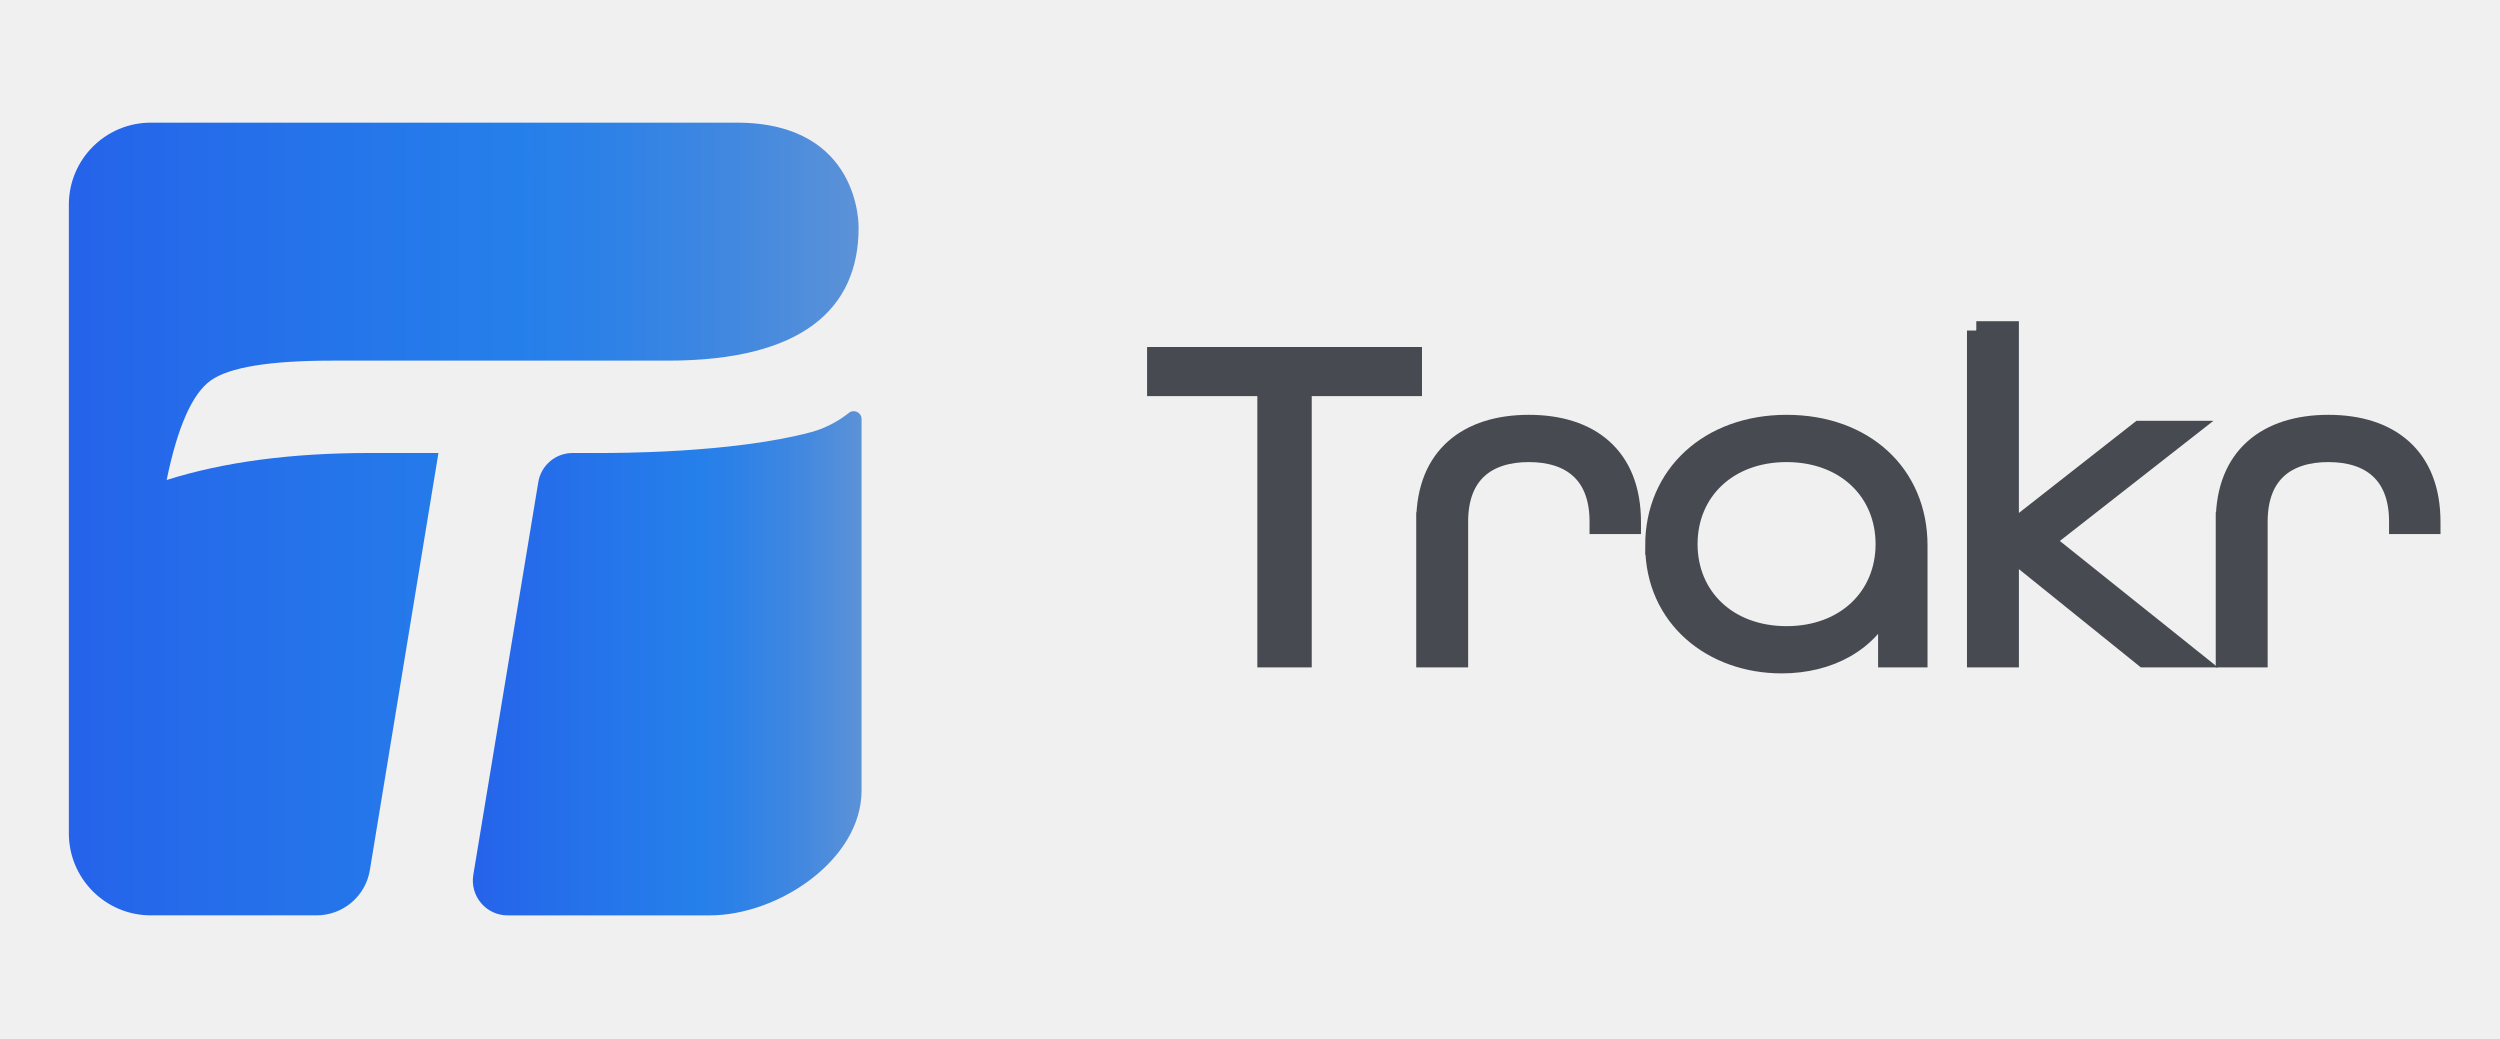
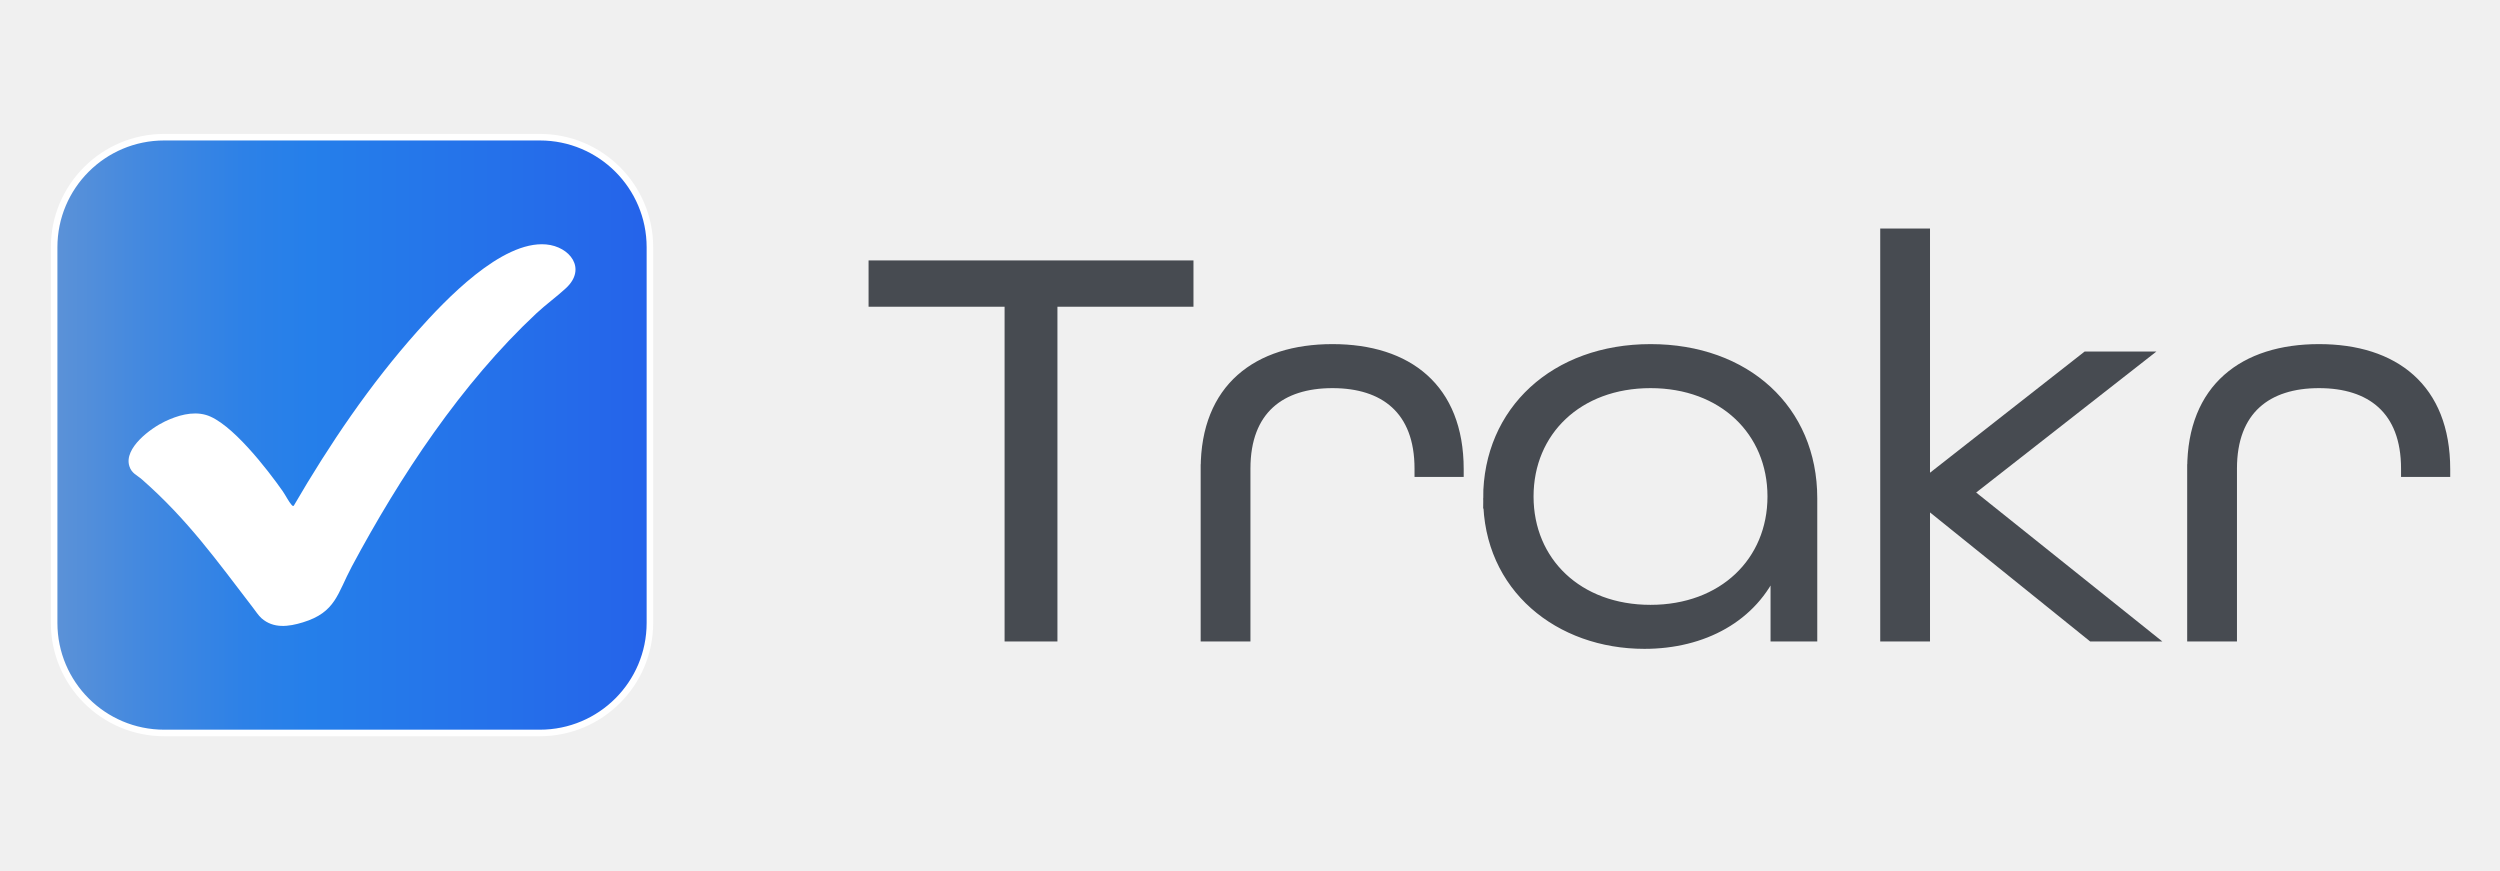
- <svg xmlns="http://www.w3.org/2000/svg" xmlns:xlink="http://www.w3.org/1999/xlink" id="Layer_1" viewBox="0 0 1072.15 445.16">
+ <svg xmlns="http://www.w3.org/2000/svg" id="Layer_1" viewBox="0 0 2291.34 797.54">
  <defs>
-     <style>.cls-1{fill:url(#linear-gradient-2);}.cls-2{fill:#474b51;stroke:#474b51;stroke-miterlimit:10;stroke-width:8px;}.cls-3{fill:url(#linear-gradient);}</style>
-     <linearGradient id="linear-gradient" x1="368.22" y1="222.58" x2="29.53" y2="222.58" gradientUnits="userSpaceOnUse">
+     <style>.cls-1{fill:#fff;}.cls-2{fill:url(#linear-gradient);stroke:#fff;stroke-width:6px;}.cls-2,.cls-3{stroke-miterlimit:10;}.cls-3{fill:#474b51;stroke:#474b51;stroke-width:8px;}</style>
+     <linearGradient id="linear-gradient" x1="49.62" y1="398.77" x2="595.67" y2="398.77" gradientUnits="userSpaceOnUse">
      <stop offset="0" stop-color="#5c92d7" />
      <stop offset=".14" stop-color="#4489df" />
      <stop offset=".32" stop-color="#2d81e7" />
      <stop offset=".43" stop-color="#257fea" />
      <stop offset=".76" stop-color="#2570ea" />
      <stop offset="1" stop-color="#2563ea" />
    </linearGradient>
-     <linearGradient id="linear-gradient-2" x1="369.48" y1="284.44" x2="202.77" y2="284.44" xlink:href="#linear-gradient" />
  </defs>
-   <path class="cls-3" d="M188.03,194.27h-29.57c-33.61,0-62.61,3.86-86.99,11.58,4.68-22.8,10.99-37.04,18.93-42.7,7.94-5.66,25.31-8.49,52.11-8.49h144c57.43,0,81.71-22.15,81.71-56.97,0,0,1.27-45.09-52.27-45.09H64.69c-19.42,0-35.16,15.74-35.16,35.16v269.64c0,19.42,15.74,35.16,35.16,35.16h71.07c11.34,0,21.02-8.21,22.86-19.41l29.41-178.88Z" />
-   <path class="cls-1" d="M347.86,185.32c-34.37,9.2-85.44,8.92-89.46,8.95h-12.83c-7.3,0-13.53,5.28-14.72,12.49l-27.87,168.45c-1.5,9.09,5.51,17.36,14.72,17.36h86.65c29.57,0,65.14-23.97,65.14-53.54v-159.33c0-2.78-3.21-4.38-5.39-2.66-4.32,3.42-10,6.62-16.24,8.29Z" />
-   <path class="cls-2" d="M543.22,165.88h-47.28v-13.06h109.89v13.06h-47.28v116.34h-15.33v-116.34Z" />
-   <path class="cls-2" d="M611.37,223.65c0-28.1,18.1-41.75,44.3-41.75s44.08,13.65,44.08,41.95v1.19h-14.06v-1.39c0-20.38-12.14-29.48-30.03-29.48s-30.03,9.1-30.03,29.48v58.57h-14.27v-58.57Z" />
-   <path class="cls-2" d="M709.55,233.94c0-30.47,23.43-52.04,56.65-52.04s56.44,21.17,56.44,52.04v48.28h-13.2v-24.14c-7.45,17.41-24.92,26.71-45.36,26.71-29.6,0-54.52-19.59-54.52-50.85ZM808.36,233.35c0-22.56-17.04-39.18-42.17-39.18s-42.17,16.62-42.17,39.18,17.04,39.18,42.17,39.18,42.17-16.62,42.17-39.18Z" />
-   <path class="cls-2" d="M847.55,141.74h14.27v86.46l55.8-43.73h20.02l-60.7,47.49,62.83,50.26h-20.23l-57.71-46.5v46.5h-14.27v-140.48Z" />
-   <path class="cls-2" d="M954.25,223.65c0-28.1,18.1-41.75,44.3-41.75s44.08,13.65,44.08,41.95v1.19h-14.06v-1.39c0-20.38-12.14-29.48-30.03-29.48s-30.03,9.1-30.03,29.48v58.57h-14.27v-58.57Z" />
+   <rect class="cls-2" x="49.62" y="125.74" width="546.05" height="546.05" rx="100.88" ry="100.88" />
+   <path class="cls-1" d="M239.66,566.62c-2.69-2.37-5.54-6.71-7.83-9.69-33.36-43.46-59.85-80.71-101.66-117.45-4.62-4.06-9.5-5.55-11.61-12.21-5.26-16.61,19.65-34.83,32.55-40.97,11.43-5.44,25.07-9.59,37.6-6.01,22.99,6.57,56.61,50.22,70.42,69.92,2.35,3.35,5.68,9.88,8.06,12.46.61.66.93,1.21,1.98.98,32.95-56.64,69.89-111.23,113.53-160.2,25.29-28.38,76.89-83.01,117.83-79.42,21.71,1.91,37.56,22.11,18.22,40.05-8.52,7.9-18.52,15.07-27.16,23.15-68.74,64.27-124.89,149.31-169.14,232.02-13.26,24.79-14.63,41.93-44.83,51.16-13.08,4-26.94,5.93-37.96-3.78Z" />
+   <path class="cls-3" d="M924.75,277.13h-124.68v-34.44h289.79v34.44h-124.68v306.8h-40.44v-306.8Z" />
+   <path class="cls-3" d="M1104.47,429.48c0-74.09,47.73-110.09,116.81-110.09s116.25,36,116.25,110.61v3.13h-37.07v-3.65c0-53.74-32.01-77.74-79.19-77.74s-79.19,24-79.19,77.74v154.45h-37.63v-154.45Z" />
+   <path class="cls-3" d="M1363.37,456.61c0-80.35,61.78-137.22,149.39-137.22s148.83,55.83,148.83,137.22v127.31h-34.82v-63.66c-19.66,45.92-65.71,70.44-119.62,70.44-78.06,0-143.77-51.66-143.77-134.1ZM1623.96,455.05c0-59.48-44.93-103.31-111.2-103.31s-111.2,43.83-111.2,103.31,44.93,103.31,111.2,103.31,111.2-43.83,111.2-103.31Z" />
+   <path class="cls-3" d="M1727.29,213.47h37.63v228.01l147.14-115.31h52.79l-160.06,125.22,165.67,132.53h-53.35l-152.19-122.62v122.62h-37.63V213.47Z" />
+   <path class="cls-3" d="M2008.65,429.48c0-74.09,47.73-110.09,116.81-110.09s116.25,36,116.25,110.61v3.13h-37.07v-3.65c0-53.74-32.01-77.74-79.19-77.74s-79.19,24-79.19,77.74v154.45h-37.63v-154.45Z" />
</svg>
